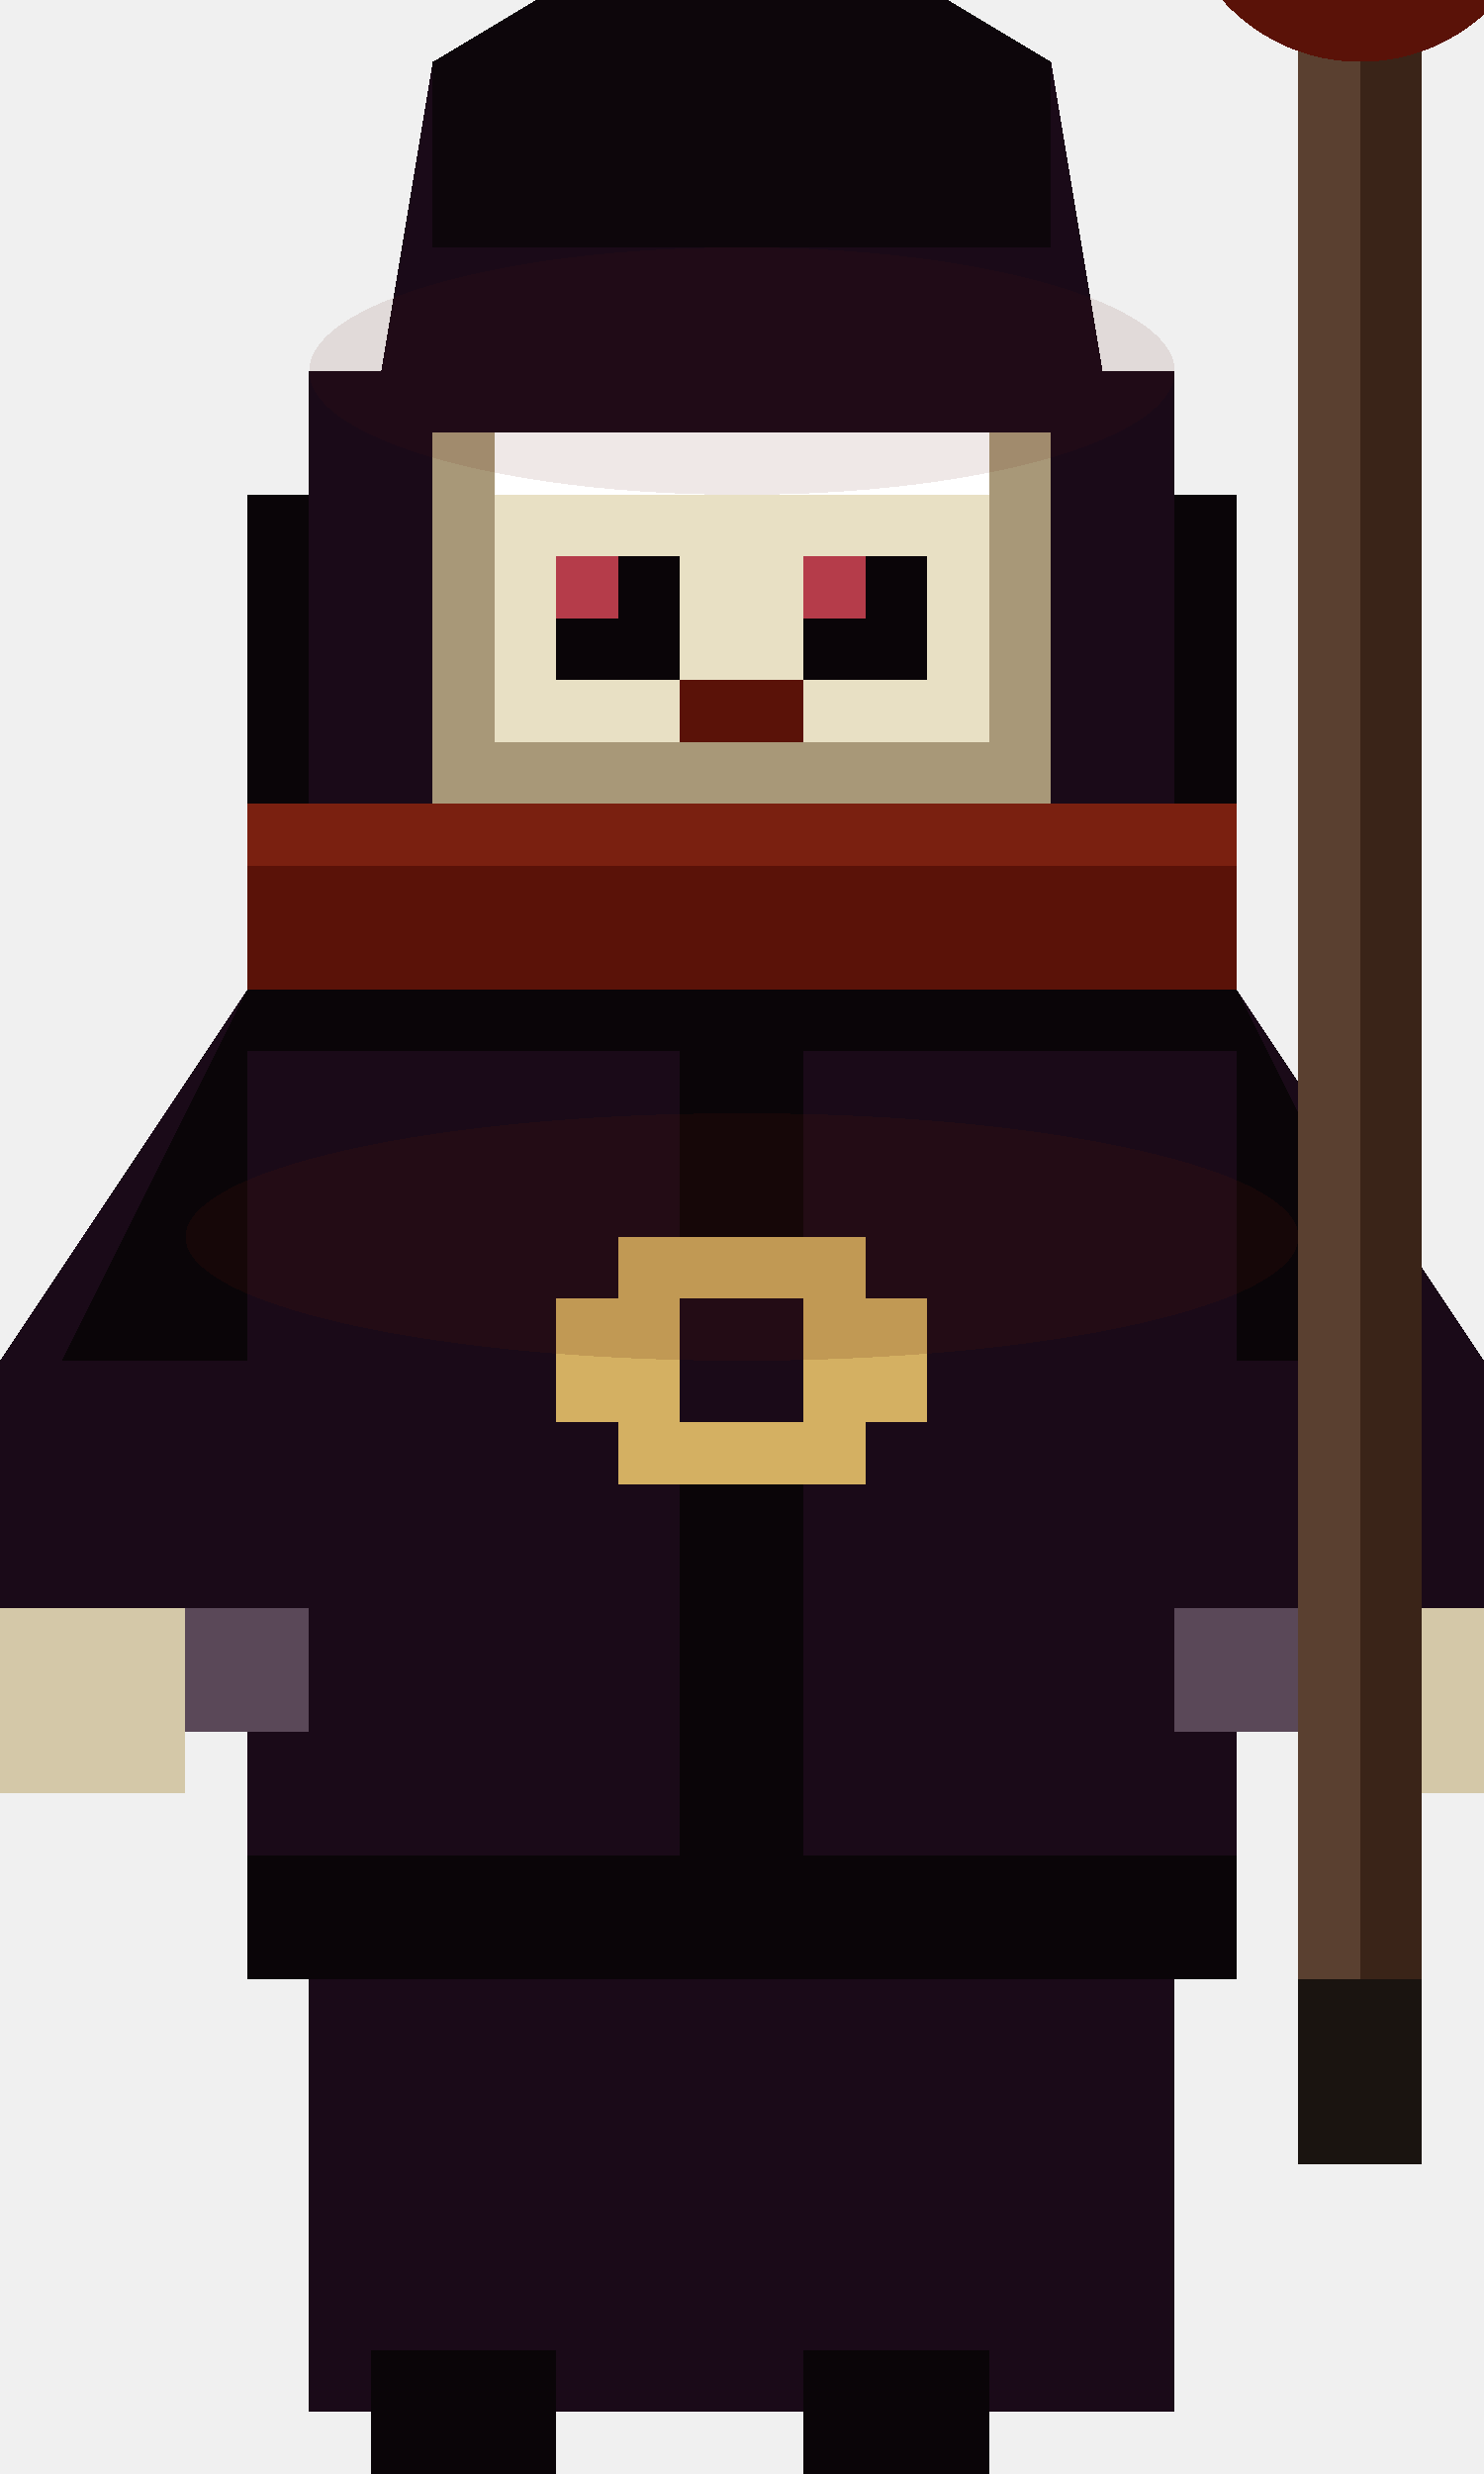
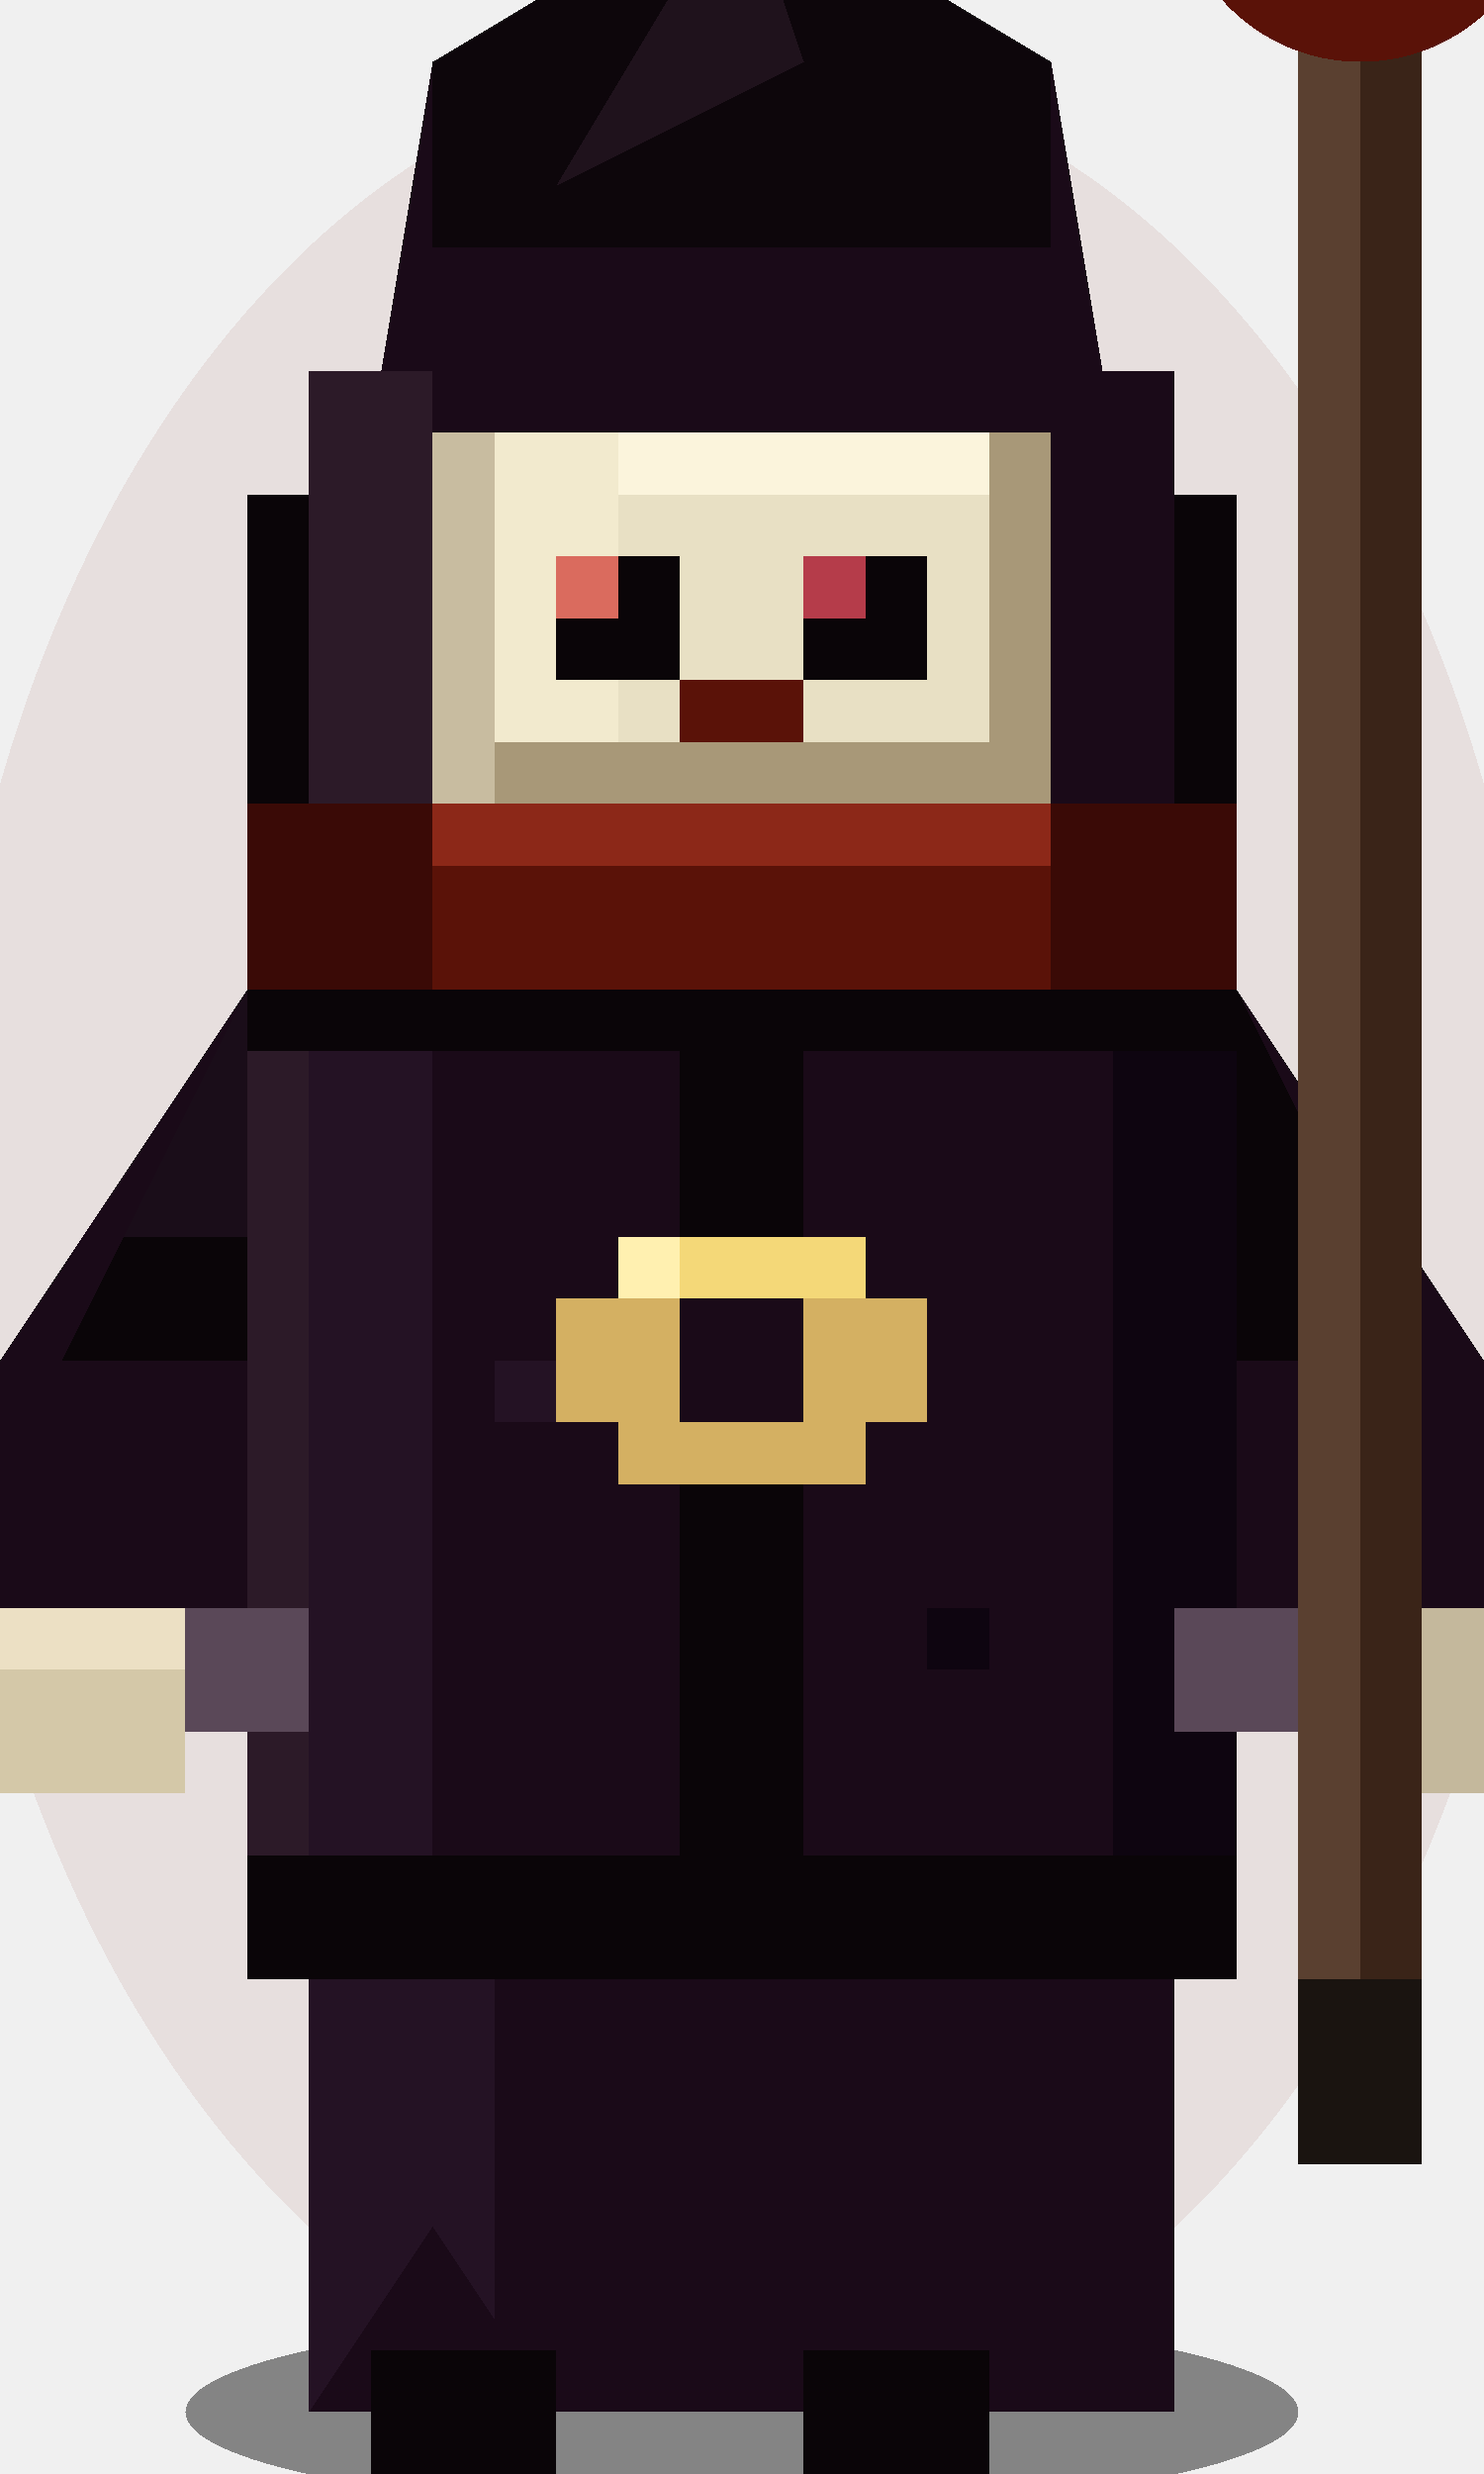
<svg xmlns="http://www.w3.org/2000/svg" viewBox="0 0 24 40" shape-rendering="crispEdges" preserveAspectRatio="xMidYMax meet" aria-label="The Asylum Director">
+   <ellipse cx="12" cy="20" rx="13" ry="19" fill="#7a1410" opacity="0.08" />
+   <ellipse cx="12" cy="39" rx="9" ry="1.6" fill="#000" opacity="0.45" />
  <polygon points="7,1 12,-2 17,1 18,7 6,7" fill="#1a0a18" />
  <polygon points="7,1 12,-2 17,1 17,4 7,4" fill="#0a0508" opacity="0.8" />
+   <polygon points="12,-2 13,1 9,3" fill="#2c1a28" opacity="0.6" />
  <rect x="5" y="6" width="14" height="8" fill="#1a0a18" />
+   <rect x="5" y="6" width="2" height="8" fill="#2c1a28" />
  <rect x="4" y="8" width="1" height="6" fill="#0a0508" />
  <rect x="19" y="8" width="1" height="6" fill="#0a0508" />
  <rect x="7" y="7" width="10" height="6" fill="#e8e0c4" />
-   <rect x="7" y="7" width="10" height="1" fill="#ffffff" />
+   <rect x="7" y="7" width="10" height="1" fill="#fbf4dc" />
+   <rect x="7" y="7" width="3" height="6" fill="#f2eace" />
  <rect x="7" y="12" width="10" height="1" fill="#a89878" />
-   <rect x="7" y="7" width="1" height="6" fill="#a89878" />
+   <rect x="7" y="7" width="1" height="6" fill="#c8bca0" />
  <rect x="16" y="7" width="1" height="6" fill="#a89878" />
  <rect x="9" y="9" width="2" height="2" fill="#0a0508" />
  <rect x="13" y="9" width="2" height="2" fill="#0a0508" />
  <rect x="9" y="9" width="1" height="1" fill="#b53c4a" />
  <rect x="13" y="9" width="1" height="1" fill="#b53c4a" />
+   <rect x="9" y="9" width="1" height="1" fill="#f48a6a" opacity="0.6" />
  <rect x="11" y="11" width="2" height="1" fill="#5a1208" />
  <rect x="4" y="13" width="16" height="3" fill="#5a1208" />
-   <rect x="4" y="13" width="16" height="1" fill="#7a2010" />
+   <rect x="4" y="13" width="16" height="1" fill="#8c2818" />
+   <rect x="4" y="13" width="3" height="3" fill="#3a0a06" />
+   <rect x="17" y="13" width="3" height="3" fill="#3a0a06" />
  <rect x="4" y="16" width="16" height="16" fill="#1a0a18" />
+   <rect x="4" y="16" width="3" height="16" fill="#241224" />
+   <rect x="4" y="16" width="1" height="16" fill="#2c1a28" />
+   <rect x="18" y="16" width="2" height="16" fill="#0e0510" />
  <rect x="4" y="16" width="16" height="1" fill="#0a0508" />
  <rect x="11" y="16" width="2" height="16" fill="#0a0508" />
+   <rect x="8" y="22" width="1" height="1" fill="#241224" />
+   <rect x="15" y="26" width="1" height="1" fill="#0e0510" />
+   <rect x="9" y="21" width="6" height="2" fill="#d4b062" />
  <rect x="10" y="20" width="4" height="4" fill="#d4b062" />
-   <rect x="11" y="21" width="2" height="2" fill="#5a1208" />
-   <rect x="9" y="21" width="6" height="2" fill="#d4b062" />
+   <rect x="10" y="20" width="4" height="1" fill="#f4d878" />
  <rect x="11" y="21" width="2" height="2" fill="#1a0a18" />
+   <rect x="10" y="20" width="1" height="1" fill="#fff0b0" />
  <polygon points="4,16 0,22 0,28 4,26" fill="#1a0a18" />
  <polygon points="20,16 24,22 24,28 20,26" fill="#1a0a18" />
  <polygon points="4,16 1,22 4,22" fill="#0a0508" />
  <polygon points="20,16 23,22 20,22" fill="#0a0508" />
+   <polygon points="4,16 2,20 4,20" fill="#241224" opacity="0.6" />
  <rect x="0" y="26" width="5" height="2" fill="#5a4858" />
  <rect x="19" y="26" width="5" height="2" fill="#5a4858" />
  <rect x="0" y="26" width="3" height="3" fill="#d4c8a8" />
-   <rect x="21" y="26" width="3" height="3" fill="#d4c8a8" />
+   <rect x="0" y="26" width="3" height="1" fill="#ece0c4" />
+   <rect x="21" y="26" width="3" height="3" fill="#c4b89c" />
  <rect x="21" y="-2" width="2" height="35" fill="#3a2418" />
  <rect x="21" y="-2" width="1" height="35" fill="#5a4030" />
  <ellipse cx="22" cy="-2" rx="3" ry="3" fill="#5a1208" />
  <ellipse cx="22" cy="-2" rx="2" ry="2" fill="#b53c4a" />
  <ellipse cx="22" cy="-2" rx="1" ry="1" fill="#f4d042" />
+   <rect x="22" y="-3" width="1" height="1" fill="#fff0b0" opacity="0.8" />
  <rect x="21" y="32" width="2" height="3" fill="#1a1410" />
  <rect x="4" y="30" width="16" height="2" fill="#0a0508" />
  <rect x="5" y="32" width="14" height="7" fill="#1a0a18" />
+   <rect x="5" y="32" width="3" height="7" fill="#241224" />
  <polygon points="5,39 7,36 9,39" fill="#1a0a18" />
  <polygon points="9,39 11,36 13,39" fill="#1a0a18" />
  <polygon points="13,39 15,36 17,39" fill="#1a0a18" />
  <rect x="6" y="38" width="3" height="2" fill="#0a0508" />
  <rect x="13" y="38" width="3" height="2" fill="#0a0508" />
-   <ellipse cx="12" cy="20" rx="9" ry="2" fill="#5a1208" opacity="0.15" />
-   <ellipse cx="12" cy="6" rx="7" ry="2" fill="#5a1208" opacity="0.1" />
</svg>
